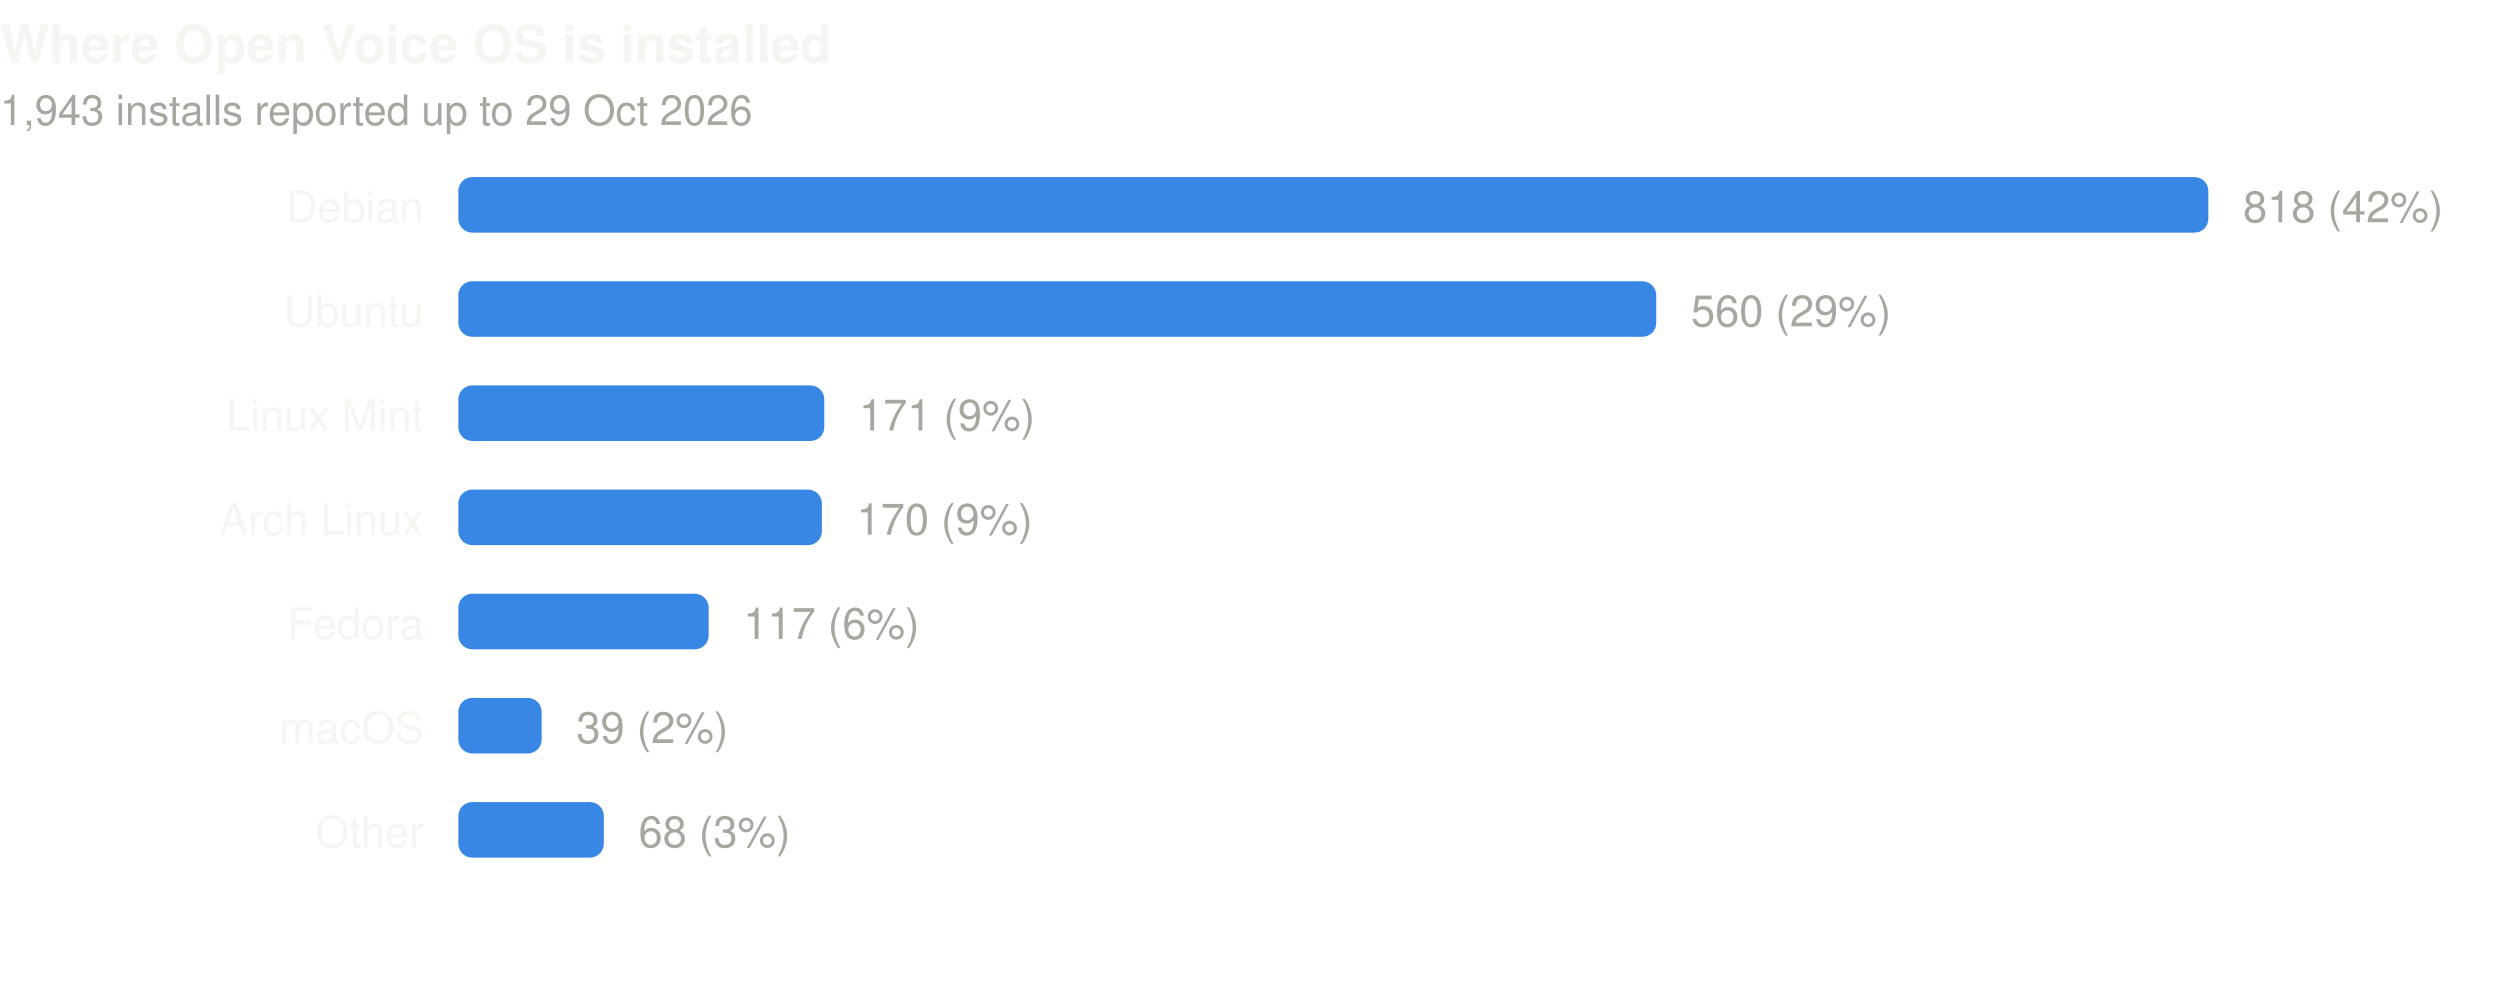
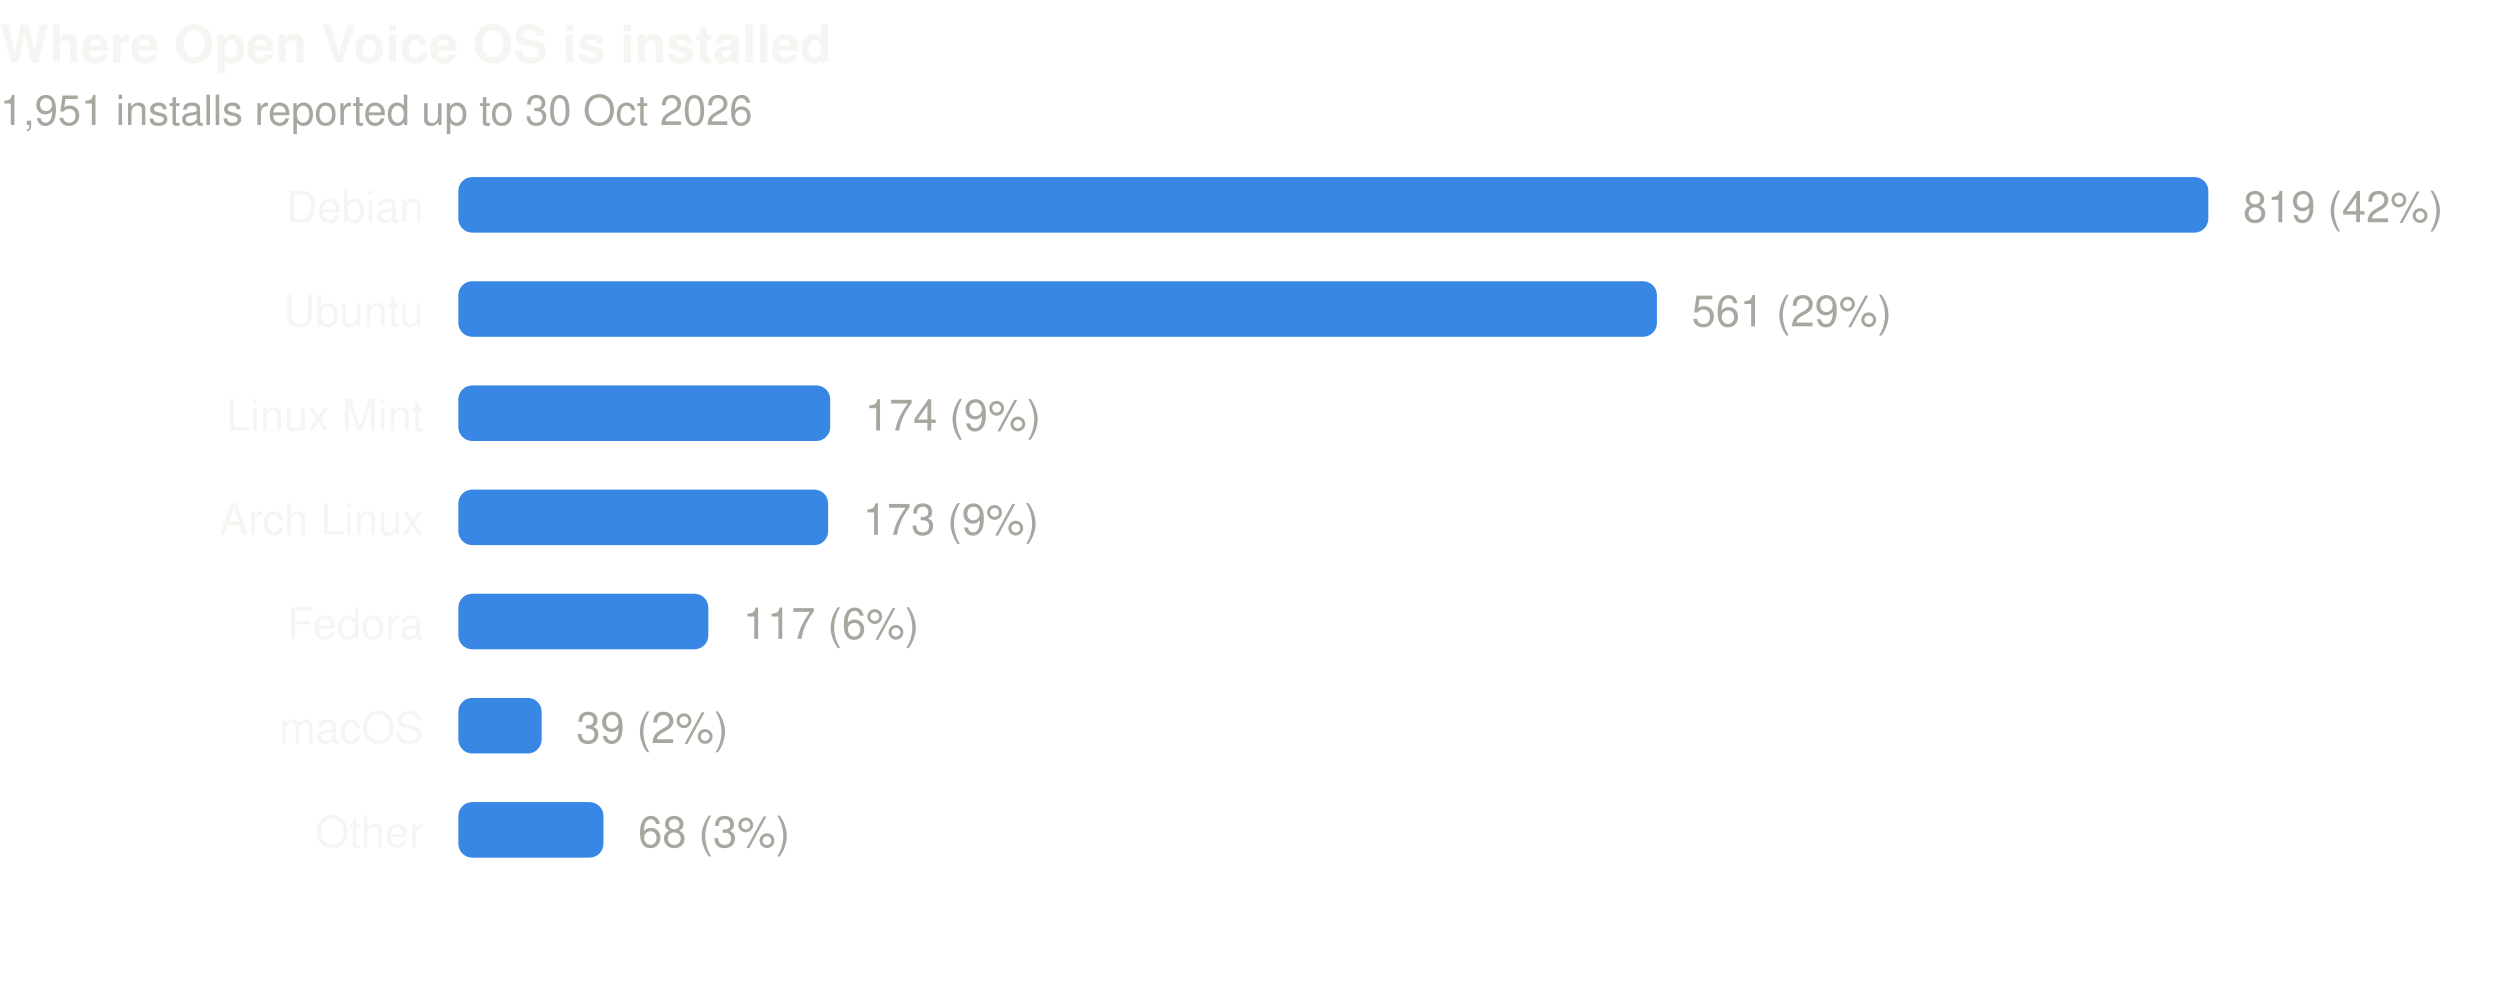
- <svg xmlns="http://www.w3.org/2000/svg" width="720" height="284" viewBox="0 0 720 284" role="img" aria-label="Where Open Voice OS is installed. 1,943 installs reported up to 29 Oct 2026">
+ <svg xmlns="http://www.w3.org/2000/svg" width="720" height="284" viewBox="0 0 720 284" role="img" aria-label="Where Open Voice OS is installed. 1,951 installs reported up to 30 Oct 2026">
  <text x="0" y="18" font-family="ui-sans-serif,-apple-system,BlinkMacSystemFont,'Segoe UI',Helvetica,Arial,sans-serif" font-size="15" font-weight="600" fill="#f5f5f2">Where Open Voice OS is installed</text>
-   <text x="0" y="36" font-family="ui-sans-serif,-apple-system,BlinkMacSystemFont,'Segoe UI',Helvetica,Arial,sans-serif" font-size="12" fill="#a8a79f">1,943 installs reported up to 29 Oct 2026</text>
+   <text x="0" y="36" font-family="ui-sans-serif,-apple-system,BlinkMacSystemFont,'Segoe UI',Helvetica,Arial,sans-serif" font-size="12" fill="#a8a79f">1,951 installs reported up to 30 Oct 2026</text>
  <text x="122" y="64.0" text-anchor="end" font-family="ui-sans-serif,-apple-system,BlinkMacSystemFont,'Segoe UI',Helvetica,Arial,sans-serif" font-size="12.5" fill="#f5f5f2">Debian</text>
  <rect x="132" y="51.0" width="504.0" height="16" rx="4" fill="#3987e5" />
-   <text x="646.0" y="64.0" font-family="ui-sans-serif,-apple-system,BlinkMacSystemFont,'Segoe UI',Helvetica,Arial,sans-serif" font-size="12.5" fill="#a8a79f">818 (42%)</text>
+   <text x="646.0" y="64.0" font-family="ui-sans-serif,-apple-system,BlinkMacSystemFont,'Segoe UI',Helvetica,Arial,sans-serif" font-size="12.5" fill="#a8a79f">819 (42%)</text>
  <text x="122" y="94.0" text-anchor="end" font-family="ui-sans-serif,-apple-system,BlinkMacSystemFont,'Segoe UI',Helvetica,Arial,sans-serif" font-size="12.5" fill="#f5f5f2">Ubuntu</text>
-   <rect x="132" y="81.0" width="345.0" height="16" rx="4" fill="#3987e5" />
-   <text x="487.0" y="94.0" font-family="ui-sans-serif,-apple-system,BlinkMacSystemFont,'Segoe UI',Helvetica,Arial,sans-serif" font-size="12.5" fill="#a8a79f">560 (29%)</text>
+   <rect x="132" y="81.0" width="345.2" height="16" rx="4" fill="#3987e5" />
+   <text x="487.2" y="94.0" font-family="ui-sans-serif,-apple-system,BlinkMacSystemFont,'Segoe UI',Helvetica,Arial,sans-serif" font-size="12.5" fill="#a8a79f">561 (29%)</text>
  <text x="122" y="124.0" text-anchor="end" font-family="ui-sans-serif,-apple-system,BlinkMacSystemFont,'Segoe UI',Helvetica,Arial,sans-serif" font-size="12.5" fill="#f5f5f2">Linux Mint</text>
-   <rect x="132" y="111.0" width="105.4" height="16" rx="4" fill="#3987e5" />
-   <text x="247.4" y="124.0" font-family="ui-sans-serif,-apple-system,BlinkMacSystemFont,'Segoe UI',Helvetica,Arial,sans-serif" font-size="12.5" fill="#a8a79f">171 (9%)</text>
+   <rect x="132" y="111.0" width="107.1" height="16" rx="4" fill="#3987e5" />
+   <text x="249.1" y="124.0" font-family="ui-sans-serif,-apple-system,BlinkMacSystemFont,'Segoe UI',Helvetica,Arial,sans-serif" font-size="12.5" fill="#a8a79f">174 (9%)</text>
  <text x="122" y="154.0" text-anchor="end" font-family="ui-sans-serif,-apple-system,BlinkMacSystemFont,'Segoe UI',Helvetica,Arial,sans-serif" font-size="12.5" fill="#f5f5f2">Arch Linux</text>
-   <rect x="132" y="141.0" width="104.7" height="16" rx="4" fill="#3987e5" />
-   <text x="246.7" y="154.0" font-family="ui-sans-serif,-apple-system,BlinkMacSystemFont,'Segoe UI',Helvetica,Arial,sans-serif" font-size="12.5" fill="#a8a79f">170 (9%)</text>
+   <rect x="132" y="141.0" width="106.5" height="16" rx="4" fill="#3987e5" />
+   <text x="248.5" y="154.0" font-family="ui-sans-serif,-apple-system,BlinkMacSystemFont,'Segoe UI',Helvetica,Arial,sans-serif" font-size="12.5" fill="#a8a79f">173 (9%)</text>
  <text x="122" y="184.0" text-anchor="end" font-family="ui-sans-serif,-apple-system,BlinkMacSystemFont,'Segoe UI',Helvetica,Arial,sans-serif" font-size="12.5" fill="#f5f5f2">Fedora</text>
-   <rect x="132" y="171.0" width="72.1" height="16" rx="4" fill="#3987e5" />
-   <text x="214.1" y="184.0" font-family="ui-sans-serif,-apple-system,BlinkMacSystemFont,'Segoe UI',Helvetica,Arial,sans-serif" font-size="12.5" fill="#a8a79f">117 (6%)</text>
+   <rect x="132" y="171.0" width="72.0" height="16" rx="4" fill="#3987e5" />
+   <text x="214.0" y="184.0" font-family="ui-sans-serif,-apple-system,BlinkMacSystemFont,'Segoe UI',Helvetica,Arial,sans-serif" font-size="12.5" fill="#a8a79f">117 (6%)</text>
  <text x="122" y="214.0" text-anchor="end" font-family="ui-sans-serif,-apple-system,BlinkMacSystemFont,'Segoe UI',Helvetica,Arial,sans-serif" font-size="12.5" fill="#f5f5f2">macOS</text>
  <rect x="132" y="201.0" width="24.0" height="16" rx="4" fill="#3987e5" />
  <text x="166.0" y="214.0" font-family="ui-sans-serif,-apple-system,BlinkMacSystemFont,'Segoe UI',Helvetica,Arial,sans-serif" font-size="12.5" fill="#a8a79f">39 (2%)</text>
  <text x="122" y="244.0" text-anchor="end" font-family="ui-sans-serif,-apple-system,BlinkMacSystemFont,'Segoe UI',Helvetica,Arial,sans-serif" font-size="12.5" fill="#f5f5f2">Other</text>
-   <rect x="132" y="231.0" width="41.9" height="16" rx="4" fill="#3987e5" />
-   <text x="183.9" y="244.0" font-family="ui-sans-serif,-apple-system,BlinkMacSystemFont,'Segoe UI',Helvetica,Arial,sans-serif" font-size="12.5" fill="#a8a79f">68 (3%)</text>
+   <rect x="132" y="231.0" width="41.8" height="16" rx="4" fill="#3987e5" />
+   <text x="183.8" y="244.0" font-family="ui-sans-serif,-apple-system,BlinkMacSystemFont,'Segoe UI',Helvetica,Arial,sans-serif" font-size="12.5" fill="#a8a79f">68 (3%)</text>
</svg>
